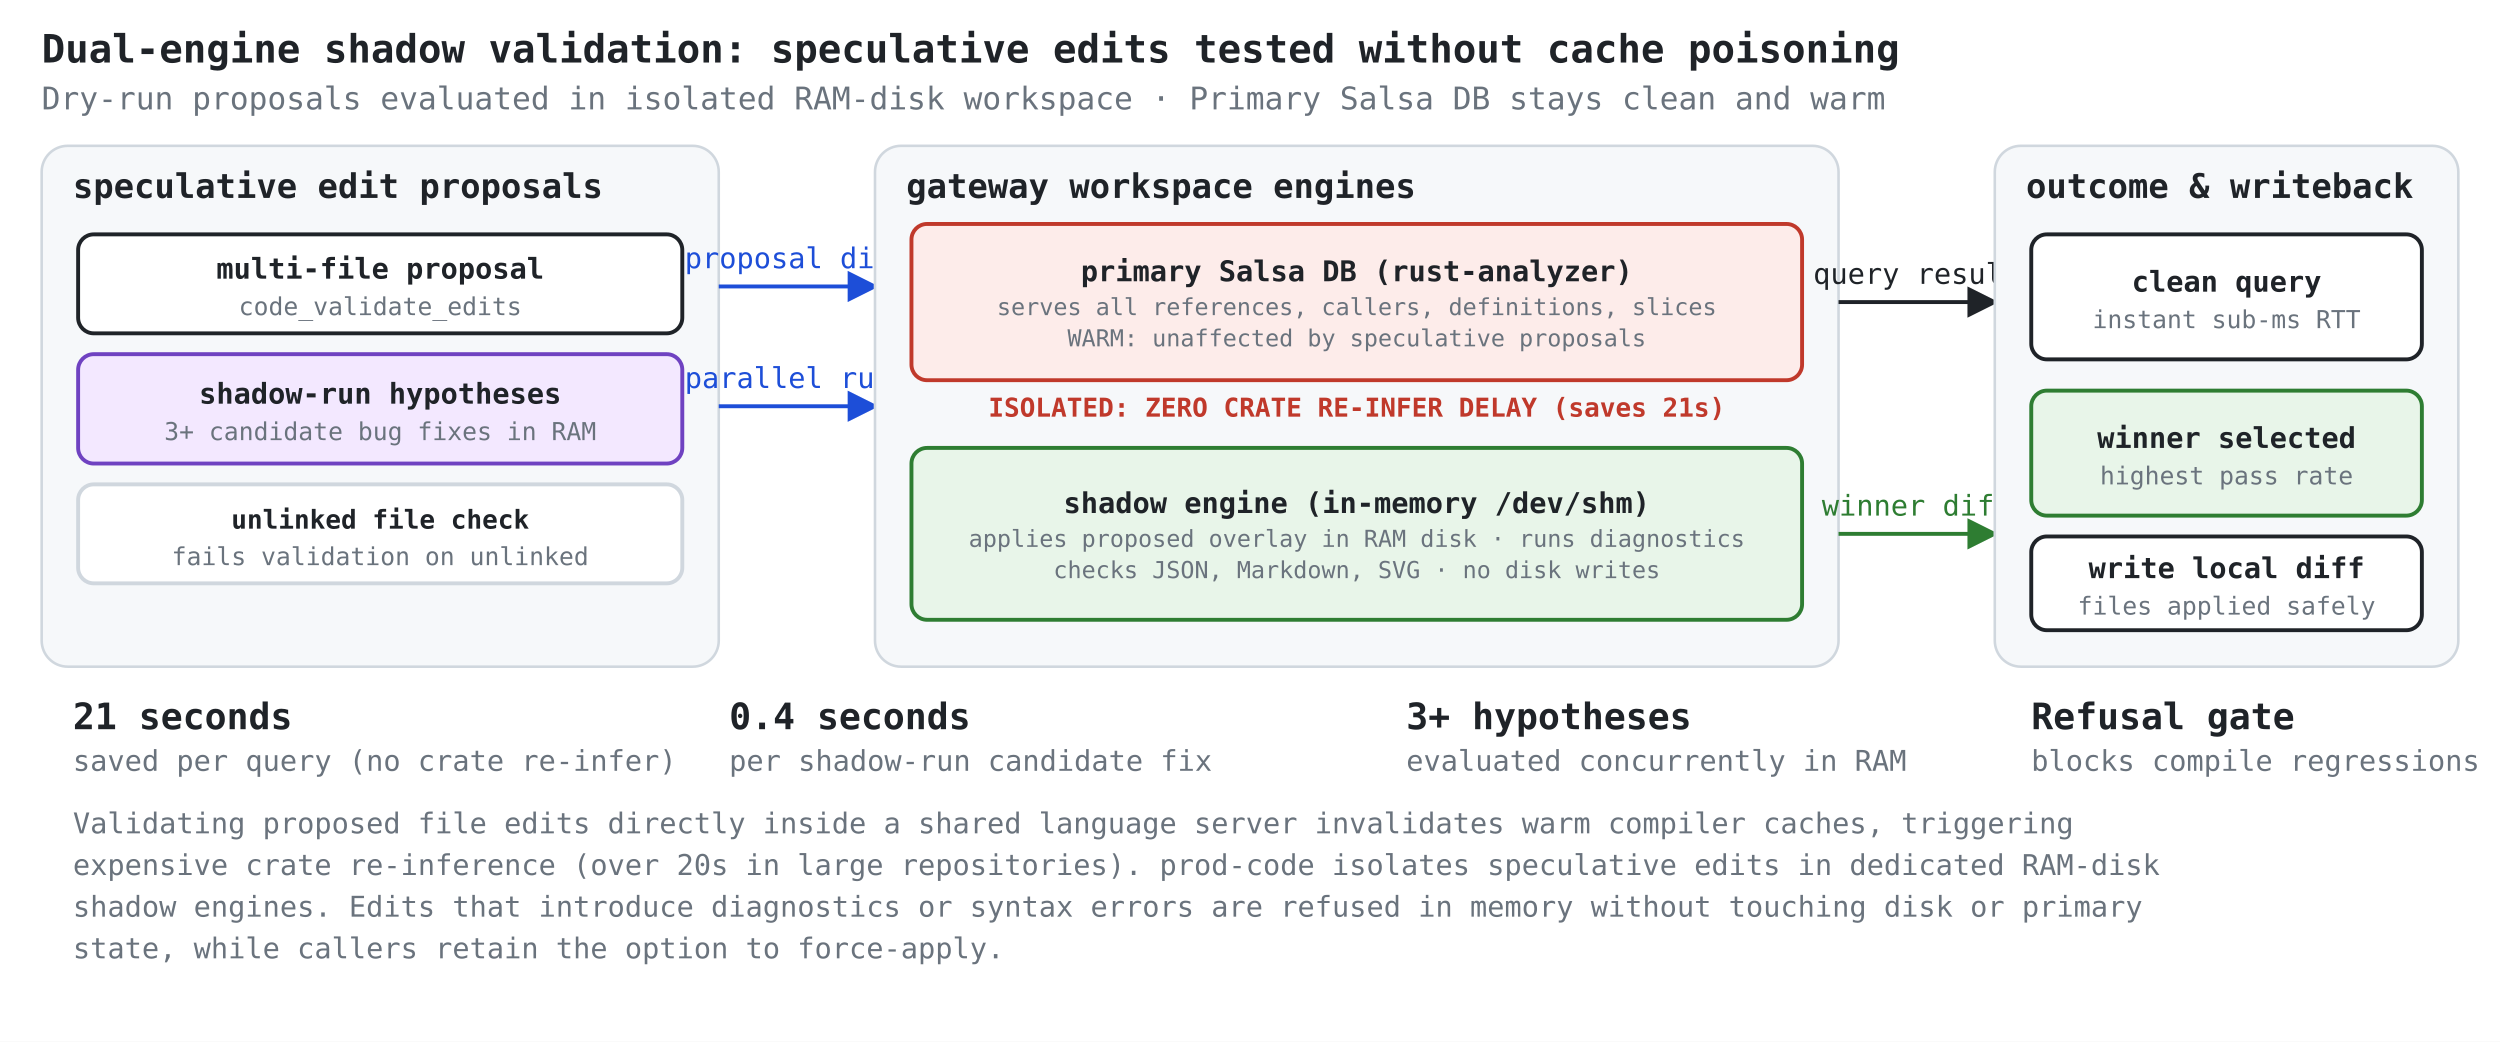
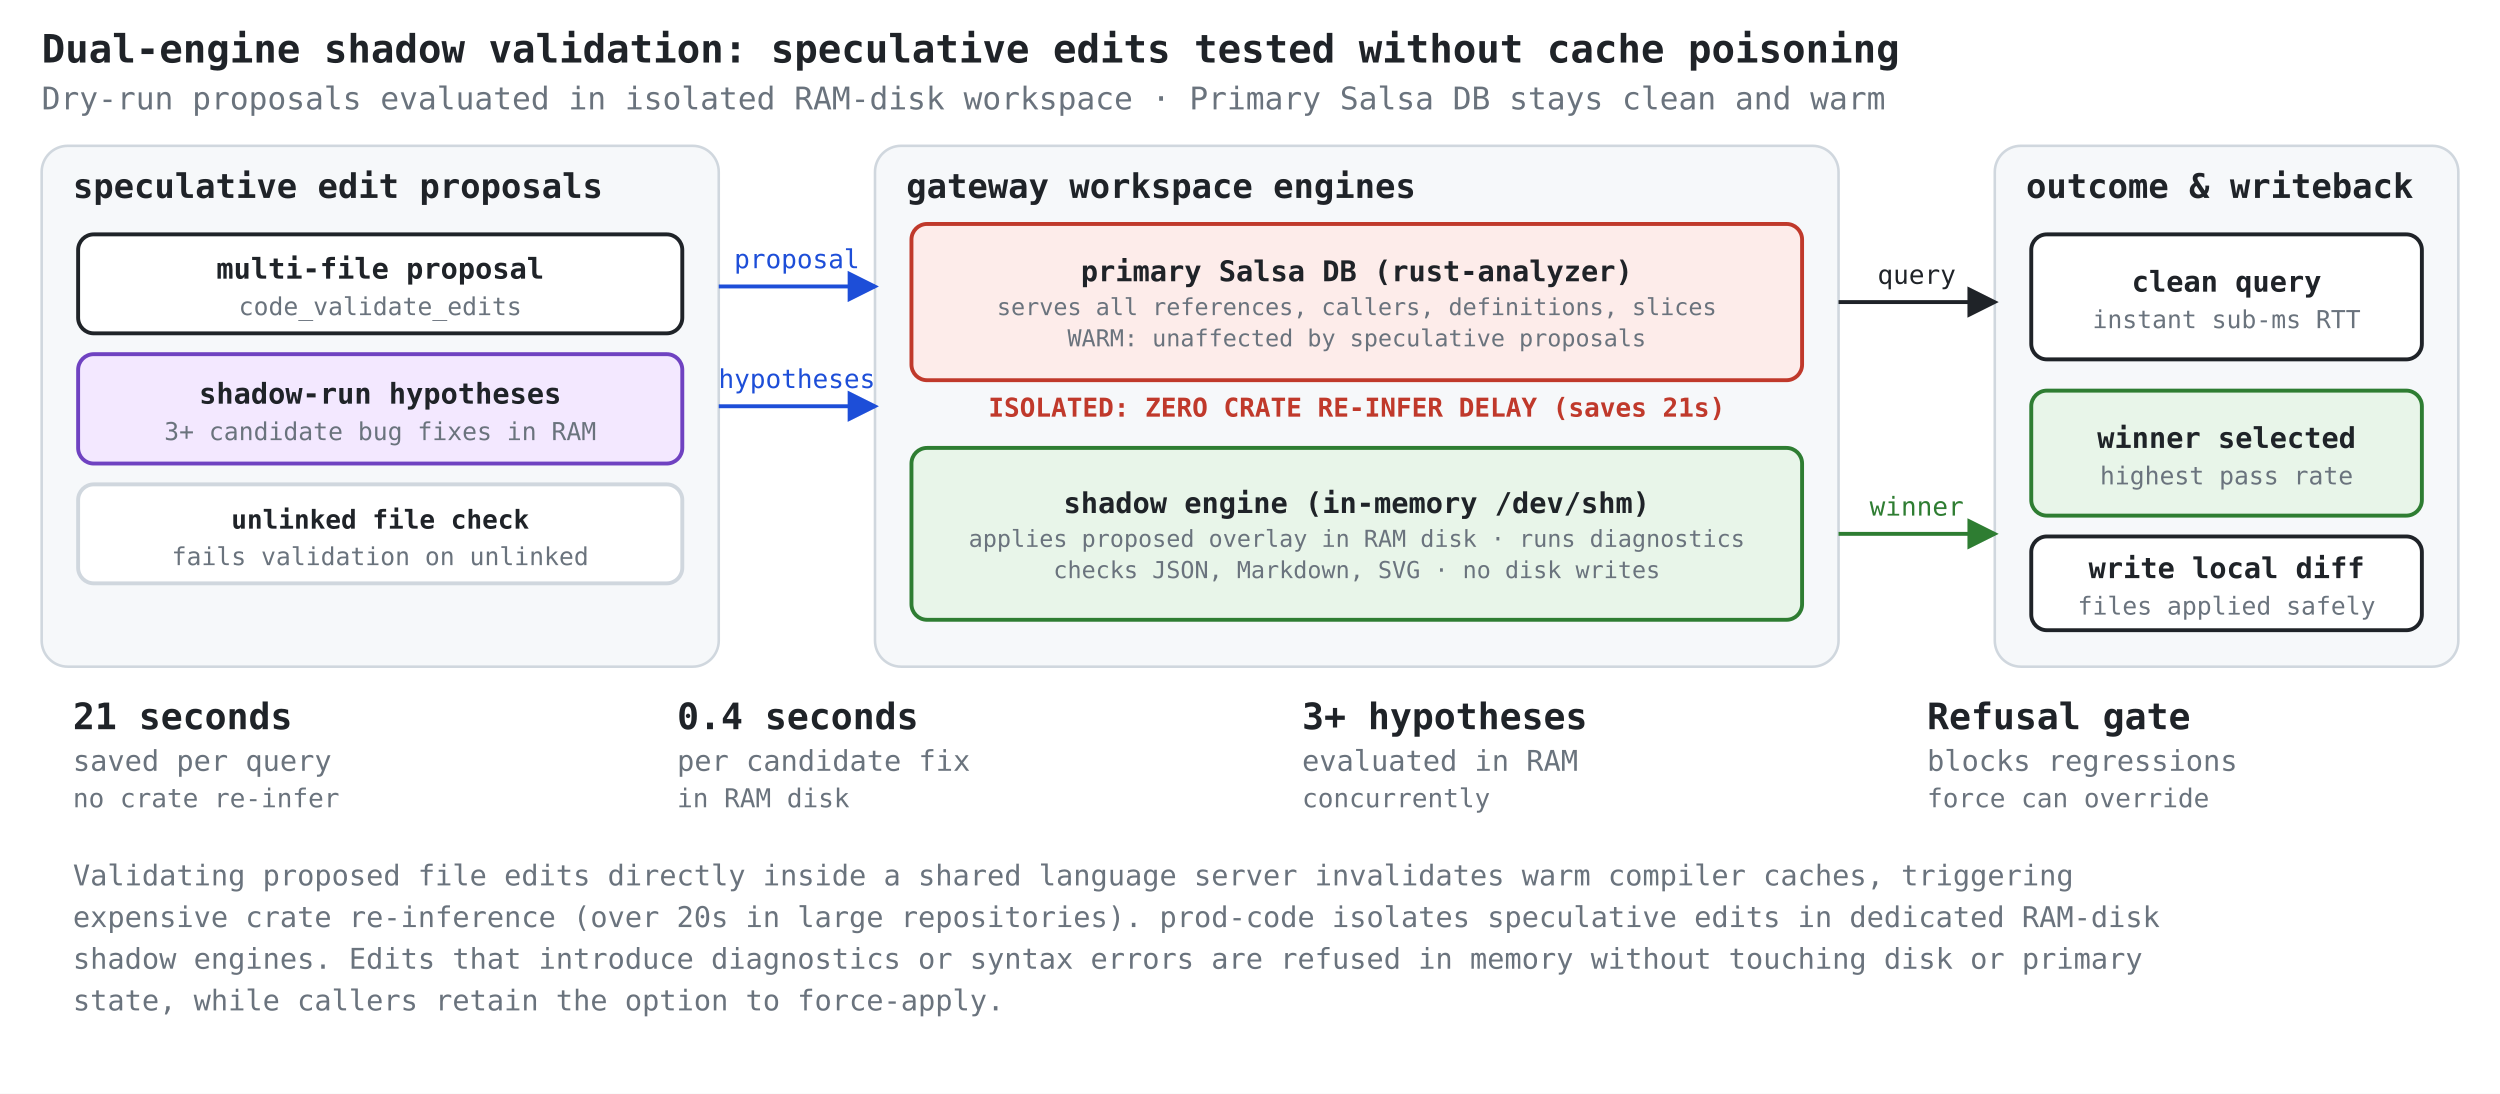
- <svg xmlns="http://www.w3.org/2000/svg" viewBox="0 0 960 400" width="960" height="400" font-family="JetBrains Mono, SFMono-Regular, Menlo, monospace" font-size="12">
+ <svg xmlns="http://www.w3.org/2000/svg" viewBox="0 0 960 420" width="960" height="420" font-family="JetBrains Mono, SFMono-Regular, Menlo, monospace" font-size="12">
  <defs>
    <marker id="a" markerWidth="8" markerHeight="8" refX="7" refY="4" orient="auto">
      <path d="M0,0 L8,4 L0,8 z" fill="#1f2328" />
    </marker>
    <marker id="n" markerWidth="8" markerHeight="8" refX="7" refY="4" orient="auto">
      <path d="M0,0 L8,4 L0,8 z" fill="#1d4ed8" />
    </marker>
    <marker id="r" markerWidth="8" markerHeight="8" refX="7" refY="4" orient="auto">
      <path d="M0,0 L8,4 L0,8 z" fill="#c0392b" />
    </marker>
    <marker id="g" markerWidth="8" markerHeight="8" refX="7" refY="4" orient="auto">
      <path d="M0,0 L8,4 L0,8 z" fill="#2e7d32" />
    </marker>
  </defs>
-   <rect width="960" height="400" fill="white" />
+   <rect width="960" height="420" fill="white" />
  <text x="16" y="24" font-size="15" font-weight="bold" fill="#1f2328">Dual-engine shadow validation: speculative edits tested without cache poisoning</text>
  <text x="16" y="42" fill="#6a737d">Dry-run proposals evaluated in isolated RAM-disk workspace · Primary Salsa DB stays clean and warm</text>
  <rect x="16" y="56" width="260" height="200" rx="10" fill="#f6f8fa" stroke="#d0d7de" />
  <text x="28" y="76" fill="#1f2328" font-weight="bold" font-size="13">speculative edit proposals</text>
+   <rect x="336" y="56" width="370" height="200" rx="10" fill="#f6f8fa" stroke="#d0d7de" />
+   <text x="348" y="76" fill="#1f2328" font-weight="bold" font-size="13">gateway workspace engines</text>
+   <rect x="766" y="56" width="178" height="200" rx="10" fill="#f6f8fa" stroke="#d0d7de" />
+   <text x="778" y="76" fill="#1f2328" font-weight="bold" font-size="13">outcome &amp; writeback</text>
  <rect x="30" y="90" width="232" height="38" rx="6" fill="white" stroke="#1f2328" stroke-width="1.5" />
  <text x="146.0" y="107.0" text-anchor="middle" fill="#1f2328" font-size="11" font-weight="bold">multi-file proposal</text>
  <text x="146.0" y="121.0" text-anchor="middle" fill="#6a737d" font-size="9.5">code_validate_edits</text>
  <rect x="30" y="136" width="232" height="42" rx="6" fill="#f3e8ff" stroke="#6f42c1" stroke-width="1.5" />
  <text x="146.0" y="155.0" text-anchor="middle" fill="#1f2328" font-size="11" font-weight="bold">shadow-run hypotheses</text>
  <text x="146.0" y="169.0" text-anchor="middle" fill="#6a737d" font-size="9.5">3+ candidate bug fixes in RAM</text>
  <rect x="30" y="186" width="232" height="38" rx="6" fill="white" stroke="#d0d7de" stroke-width="1.5" />
  <text x="146.0" y="203.0" text-anchor="middle" fill="#1f2328" font-size="10" font-weight="bold">unlinked file check</text>
  <text x="146.0" y="217.0" text-anchor="middle" fill="#6a737d" font-size="9.5">fails validation on unlinked</text>
-   <line x1="276" y1="110" x2="336" y2="110" stroke="#1d4ed8" stroke-width="1.5" marker-end="url(#n)" />
-   <text x="306.0" y="103" text-anchor="middle" fill="#1d4ed8" font-size="11">proposal diff</text>
-   <line x1="276" y1="156" x2="336" y2="156" stroke="#1d4ed8" stroke-width="1.5" marker-end="url(#n)" />
-   <text x="306.0" y="149" text-anchor="middle" fill="#1d4ed8" font-size="11">parallel runs</text>
-   <rect x="336" y="56" width="370" height="200" rx="10" fill="#f6f8fa" stroke="#d0d7de" />
-   <text x="348" y="76" fill="#1f2328" font-weight="bold" font-size="13">gateway workspace engines</text>
  <rect x="350" y="86" width="342" height="60" rx="6" fill="#fdecea" stroke="#c0392b" stroke-width="1.5" />
  <text x="521.0" y="108.0" text-anchor="middle" fill="#1f2328" font-size="11" font-weight="bold">primary Salsa DB (rust-analyzer)</text>
  <text x="521.0" y="121.0" text-anchor="middle" fill="#6a737d" font-size="9">serves all references, callers, definitions, slices</text>
  <text x="521.0" y="133.0" text-anchor="middle" fill="#6a737d" font-size="9">WARM: unaffected by speculative proposals</text>
  <text x="521" y="160" text-anchor="middle" fill="#c0392b" font-weight="bold" font-size="10">ISOLATED: ZERO CRATE RE-INFER DELAY (saves 21s)</text>
  <rect x="350" y="172" width="342" height="66" rx="6" fill="#e8f5e9" stroke="#2e7d32" stroke-width="1.5" />
  <text x="521.0" y="197.0" text-anchor="middle" fill="#1f2328" font-size="11" font-weight="bold">shadow engine (in-memory /dev/shm)</text>
  <text x="521.0" y="210.0" text-anchor="middle" fill="#6a737d" font-size="9">applies proposed overlay in RAM disk · runs diagnostics</text>
  <text x="521.0" y="222.0" text-anchor="middle" fill="#6a737d" font-size="9">checks JSON, Markdown, SVG · no disk writes</text>
-   <line x1="706" y1="116" x2="766" y2="116" stroke="#1f2328" stroke-width="1.5" marker-end="url(#a)" />
-   <text x="736.0" y="109" text-anchor="middle" fill="#1f2328" font-size="11">query result</text>
-   <line x1="706" y1="205" x2="766" y2="205" stroke="#2e7d32" stroke-width="1.5" marker-end="url(#g)" />
-   <text x="736.0" y="198" text-anchor="middle" fill="#2e7d32" font-size="11">winner diff</text>
-   <rect x="766" y="56" width="178" height="200" rx="10" fill="#f6f8fa" stroke="#d0d7de" />
-   <text x="778" y="76" fill="#1f2328" font-weight="bold" font-size="13">outcome &amp; writeback</text>
  <rect x="780" y="90" width="150" height="48" rx="6" fill="white" stroke="#1f2328" stroke-width="1.5" />
  <text x="855.0" y="112.0" text-anchor="middle" fill="#1f2328" font-size="11" font-weight="bold">clean query</text>
  <text x="855.0" y="126.0" text-anchor="middle" fill="#6a737d" font-size="9.5">instant sub-ms RTT</text>
  <rect x="780" y="150" width="150" height="48" rx="6" fill="#e8f5e9" stroke="#2e7d32" stroke-width="1.5" />
  <text x="855.0" y="172.0" text-anchor="middle" fill="#1f2328" font-size="11" font-weight="bold">winner selected</text>
  <text x="855.0" y="186.0" text-anchor="middle" fill="#6a737d" font-size="9.5">highest pass rate</text>
  <rect x="780" y="206" width="150" height="36" rx="6" fill="white" stroke="#1f2328" stroke-width="1.5" />
  <text x="855.0" y="222.0" text-anchor="middle" fill="#1f2328" font-size="11" font-weight="bold">write local diff</text>
  <text x="855.0" y="236.0" text-anchor="middle" fill="#6a737d" font-size="9.5">files applied safely</text>
+   <line x1="276" y1="110" x2="336" y2="110" stroke="#1d4ed8" stroke-width="1.5" marker-end="url(#n)" />
+   <text x="306.0" y="103" text-anchor="middle" fill="#1d4ed8" font-size="10">proposal</text>
+   <line x1="276" y1="156" x2="336" y2="156" stroke="#1d4ed8" stroke-width="1.5" marker-end="url(#n)" />
+   <text x="306.0" y="149" text-anchor="middle" fill="#1d4ed8" font-size="10">hypotheses</text>
+   <line x1="706" y1="116" x2="766" y2="116" stroke="#1f2328" stroke-width="1.5" marker-end="url(#a)" />
+   <text x="736.0" y="109" text-anchor="middle" fill="#1f2328" font-size="10">query</text>
+   <line x1="706" y1="205" x2="766" y2="205" stroke="#2e7d32" stroke-width="1.5" marker-end="url(#g)" />
+   <text x="736.0" y="198" text-anchor="middle" fill="#2e7d32" font-size="10">winner</text>
  <text x="28" y="280" fill="#1f2328" font-weight="bold" font-size="14">21 seconds</text>
-   <text x="28" y="296" fill="#6a737d" font-size="11">saved per query (no crate re-infer)</text>
-   <text x="280" y="280" fill="#1f2328" font-weight="bold" font-size="14">0.4 seconds</text>
-   <text x="280" y="296" fill="#6a737d" font-size="11">per shadow-run candidate fix</text>
-   <text x="540" y="280" fill="#1f2328" font-weight="bold" font-size="14">3+ hypotheses</text>
-   <text x="540" y="296" fill="#6a737d" font-size="11">evaluated concurrently in RAM</text>
-   <text x="780" y="280" fill="#1f2328" font-weight="bold" font-size="14">Refusal gate</text>
-   <text x="780" y="296" fill="#6a737d" font-size="11">blocks compile regressions (force overrides)</text>
-   <text x="28" y="320" fill="#6a737d" font-size="11">Validating proposed file edits directly inside a shared language server invalidates warm compiler caches, triggering</text>
-   <text x="28" y="336" fill="#6a737d" font-size="11">expensive crate re-inference (over 20s in large repositories). prod-code isolates speculative edits in dedicated RAM-disk</text>
-   <text x="28" y="352" fill="#6a737d" font-size="11">shadow engines. Edits that introduce diagnostics or syntax errors are refused in memory without touching disk or primary</text>
-   <text x="28" y="368" fill="#6a737d" font-size="11">state, while callers retain the option to force-apply.</text>
+   <text x="28" y="296" fill="#6a737d" font-size="11">saved per query</text>
+   <text x="28" y="310" fill="#6a737d" font-size="10">no crate re-infer</text>
+   <text x="260" y="280" fill="#1f2328" font-weight="bold" font-size="14">0.4 seconds</text>
+   <text x="260" y="296" fill="#6a737d" font-size="11">per candidate fix</text>
+   <text x="260" y="310" fill="#6a737d" font-size="10">in RAM disk</text>
+   <text x="500" y="280" fill="#1f2328" font-weight="bold" font-size="14">3+ hypotheses</text>
+   <text x="500" y="296" fill="#6a737d" font-size="11">evaluated in RAM</text>
+   <text x="500" y="310" fill="#6a737d" font-size="10">concurrently</text>
+   <text x="740" y="280" fill="#1f2328" font-weight="bold" font-size="14">Refusal gate</text>
+   <text x="740" y="296" fill="#6a737d" font-size="11">blocks regressions</text>
+   <text x="740" y="310" fill="#6a737d" font-size="10">force can override</text>
+   <text x="28" y="340" fill="#6a737d" font-size="11">Validating proposed file edits directly inside a shared language server invalidates warm compiler caches, triggering</text>
+   <text x="28" y="356" fill="#6a737d" font-size="11">expensive crate re-inference (over 20s in large repositories). prod-code isolates speculative edits in dedicated RAM-disk</text>
+   <text x="28" y="372" fill="#6a737d" font-size="11">shadow engines. Edits that introduce diagnostics or syntax errors are refused in memory without touching disk or primary</text>
+   <text x="28" y="388" fill="#6a737d" font-size="11">state, while callers retain the option to force-apply.</text>
</svg>
